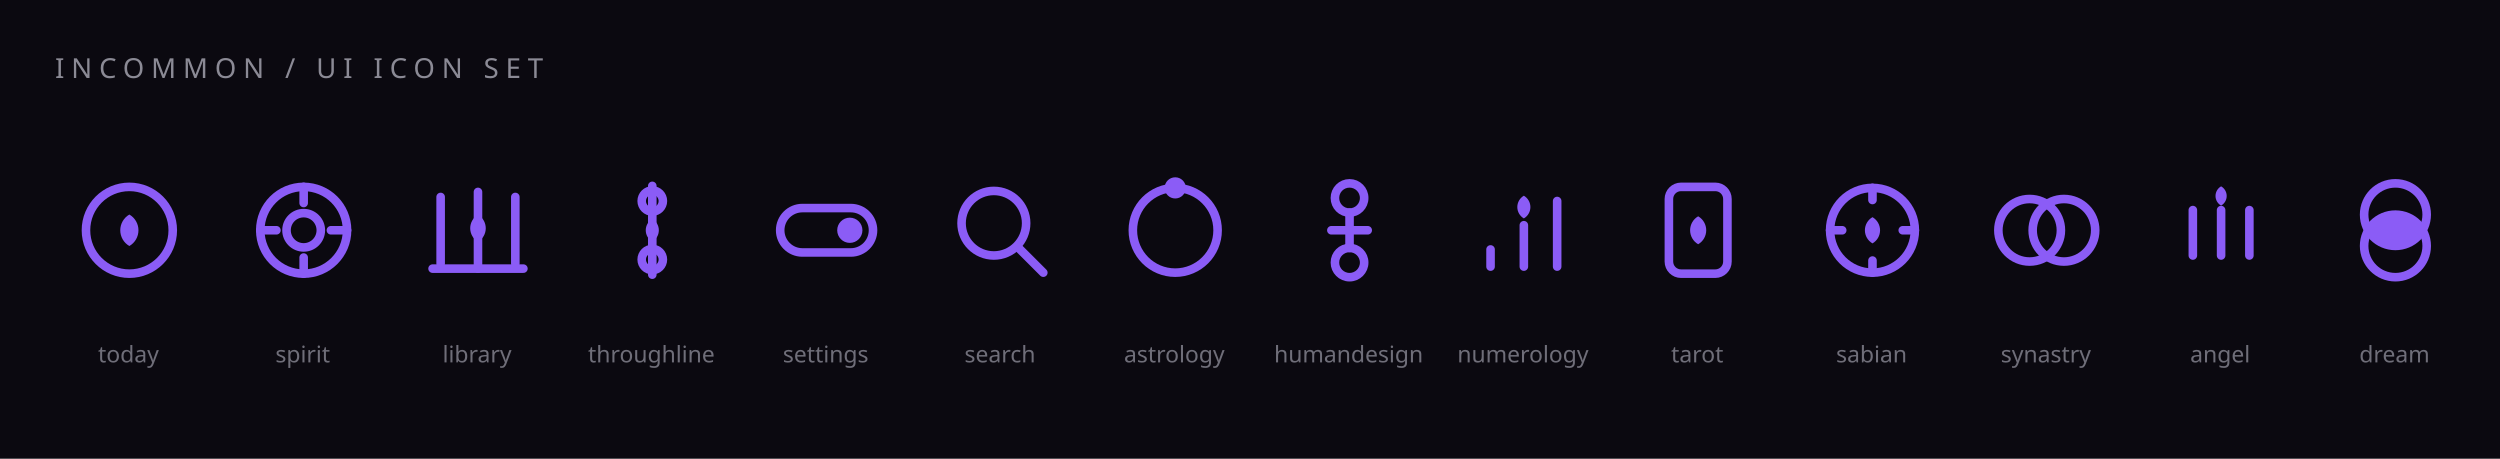
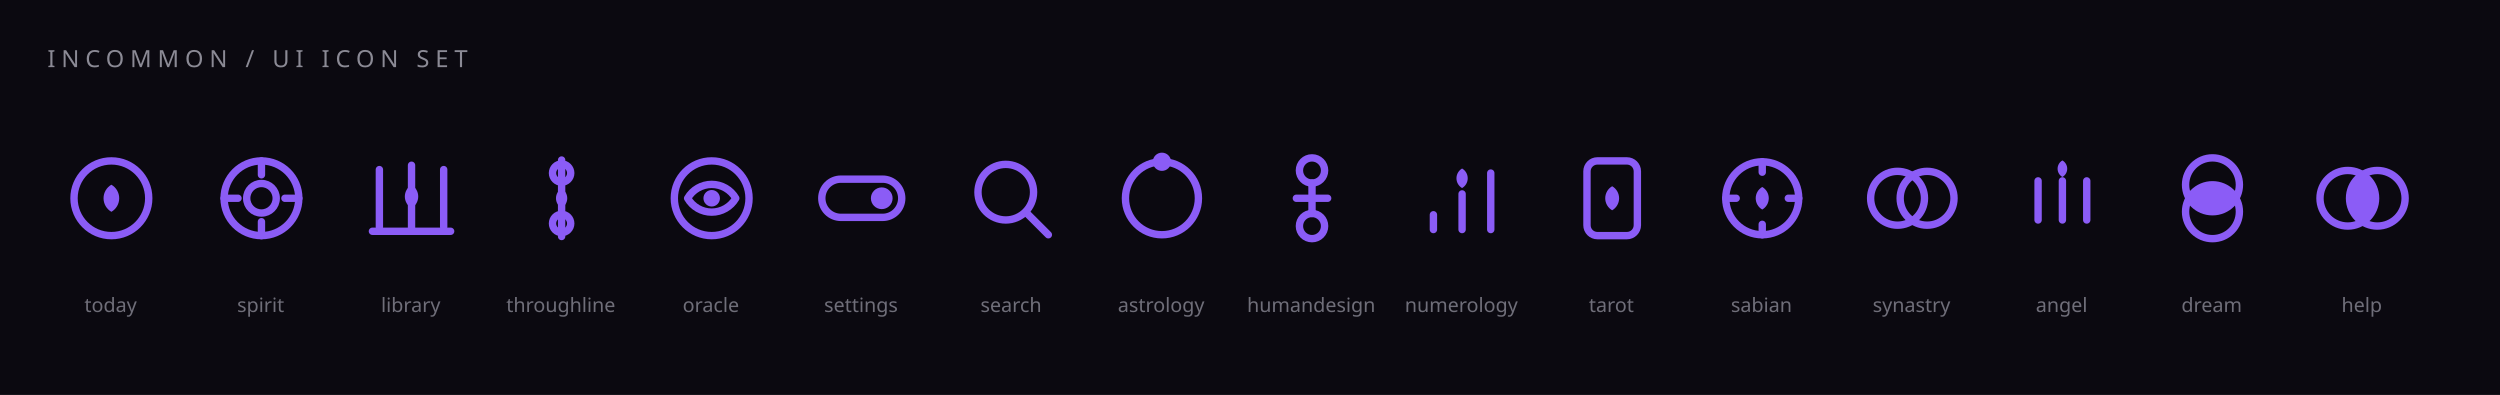
- <svg xmlns="http://www.w3.org/2000/svg" viewBox="0 0 1090 200">
-   <rect width="1090" height="200" fill="#0b0910" />
+ <svg xmlns="http://www.w3.org/2000/svg" viewBox="0 0 1266 200">
+   <rect width="1266" height="200" fill="#0b0910" />
  <text x="24" y="34" fill="#8b8a95" font-family="Karla, system-ui, sans-serif" font-size="12" letter-spacing="3">INCOMMON  /  UI ICON SET</text>
  <g transform="translate(30 74) scale(2.2)" color="#8b5cf6">
    <circle cx="12" cy="12" r="8.6" fill="none" stroke="currentColor" stroke-width="1.7" stroke-linecap="round" stroke-linejoin="round" />
    <path d="M12 8.88A3.6 3.6 0 0 1 12 15.12A3.6 3.6 0 0 1 12 8.88Z" fill="currentColor" />
  </g>
  <text x="56" y="158" fill="#6f6e79" font-family="Karla, system-ui, sans-serif" font-size="10" text-anchor="middle">today</text>
  <g transform="translate(106 74) scale(2.2)" color="#8b5cf6">
    <circle cx="12" cy="12" r="8.6" fill="none" stroke="currentColor" stroke-width="1.7" stroke-linecap="round" stroke-linejoin="round" />
    <circle cx="12" cy="12" r="3.4" fill="none" stroke="currentColor" stroke-width="1.7" stroke-linecap="round" stroke-linejoin="round" />
    <path d="M12 3.4v3.2M12 17.4v3.2M3.4 12h3.2M17.4 12h3.2" fill="none" stroke="currentColor" stroke-width="1.7" stroke-linecap="round" stroke-linejoin="round" />
  </g>
  <text x="132" y="158" fill="#6f6e79" font-family="Karla, system-ui, sans-serif" font-size="10" text-anchor="middle">spirit</text>
  <g transform="translate(182 74) scale(2.2)" color="#8b5cf6">
    <path d="M4.6 5.4v13.2M12 4.4v15.2M19.4 5.4v13.2" fill="none" stroke="currentColor" stroke-width="1.7" stroke-linecap="round" stroke-linejoin="round" />
    <path d="M3 19.6h18" fill="none" stroke="currentColor" stroke-width="1.7" stroke-linecap="round" stroke-linejoin="round" />
    <path d="M12 8.92A3.1 3.1 0 0 1 12 14.28A3.1 3.1 0 0 1 12 8.92Z" fill="currentColor" />
  </g>
  <text x="208" y="158" fill="#6f6e79" font-family="Karla, system-ui, sans-serif" font-size="10" text-anchor="middle">library</text>
  <g transform="translate(258 74) scale(2.2)" color="#8b5cf6">
    <path d="M12 3.2v17.6" fill="none" stroke="currentColor" stroke-width="1.7" stroke-linecap="round" stroke-linejoin="round" />
    <circle cx="12" cy="6.2" r="2.1" fill="none" stroke="currentColor" stroke-width="1.7" stroke-linecap="round" stroke-linejoin="round" />
    <path d="M12 9.75A2.6 2.6 0 0 1 12 14.25A2.6 2.6 0 0 1 12 9.75Z" fill="currentColor" />
    <circle cx="12" cy="17.8" r="2.1" fill="none" stroke="currentColor" stroke-width="1.7" stroke-linecap="round" stroke-linejoin="round" />
  </g>
  <text x="284" y="158" fill="#6f6e79" font-family="Karla, system-ui, sans-serif" font-size="10" text-anchor="middle">throughline</text>
  <g transform="translate(334 74) scale(2.2)" color="#8b5cf6">
+     <circle cx="12" cy="12" r="8.6" fill="none" stroke="currentColor" stroke-width="1.7" stroke-linecap="round" stroke-linejoin="round" />
+     <path d="M6.46 12A6.4 6.4 0 0 1 17.54 12A6.4 6.4 0 0 1 6.46 12Z" fill="none" stroke="currentColor" stroke-width="1.7" stroke-linecap="round" stroke-linejoin="round" />
+     <circle cx="12" cy="12" r="1.9" fill="currentColor" />
+   </g>
+   <text x="360" y="158" fill="#6f6e79" font-family="Karla, system-ui, sans-serif" font-size="10" text-anchor="middle">oracle</text>
+   <g transform="translate(410 74) scale(2.2)" color="#8b5cf6">
    <rect x="2.8" y="7.6" width="18.4" height="8.8" rx="4.4" fill="none" stroke="currentColor" stroke-width="1.7" stroke-linecap="round" stroke-linejoin="round" />
    <circle cx="16.6" cy="12" r="2.5" fill="currentColor" />
  </g>
-   <text x="360" y="158" fill="#6f6e79" font-family="Karla, system-ui, sans-serif" font-size="10" text-anchor="middle">settings</text>
-   <g transform="translate(410 74) scale(2.2)" color="#8b5cf6">
+   <text x="436" y="158" fill="#6f6e79" font-family="Karla, system-ui, sans-serif" font-size="10" text-anchor="middle">settings</text>
+   <g transform="translate(486 74) scale(2.2)" color="#8b5cf6">
    <circle cx="10.6" cy="10.6" r="6.4" fill="none" stroke="currentColor" stroke-width="1.7" stroke-linecap="round" stroke-linejoin="round" />
    <path d="M15.3 15.3l5.1 5.1" fill="none" stroke="currentColor" stroke-width="1.7" stroke-linecap="round" stroke-linejoin="round" />
  </g>
-   <text x="436" y="158" fill="#6f6e79" font-family="Karla, system-ui, sans-serif" font-size="10" text-anchor="middle">search</text>
-   <g transform="translate(486 74) scale(2.2)" color="#8b5cf6">
+   <text x="512" y="158" fill="#6f6e79" font-family="Karla, system-ui, sans-serif" font-size="10" text-anchor="middle">search</text>
+   <g transform="translate(562 74) scale(2.2)" color="#8b5cf6">
    <circle cx="12" cy="12" r="8.4" fill="none" stroke="currentColor" stroke-width="1.7" stroke-linecap="round" stroke-linejoin="round" />
    <circle cx="12" cy="3.6" r="2.1" fill="currentColor" />
  </g>
-   <text x="512" y="158" fill="#6f6e79" font-family="Karla, system-ui, sans-serif" font-size="10" text-anchor="middle">astrology</text>
-   <g transform="translate(562 74) scale(2.2)" color="#8b5cf6">
+   <text x="588" y="158" fill="#6f6e79" font-family="Karla, system-ui, sans-serif" font-size="10" text-anchor="middle">astrology</text>
+   <g transform="translate(638 74) scale(2.2)" color="#8b5cf6">
    <circle cx="12" cy="5.6" r="2.9" fill="none" stroke="currentColor" stroke-width="1.7" stroke-linecap="round" stroke-linejoin="round" />
    <circle cx="12" cy="18.4" r="2.9" fill="none" stroke="currentColor" stroke-width="1.7" stroke-linecap="round" stroke-linejoin="round" />
    <path d="M12 8.5v7" fill="none" stroke="currentColor" stroke-width="1.7" stroke-linecap="round" stroke-linejoin="round" />
    <path d="M8.4 12h7.2" fill="none" stroke="currentColor" stroke-width="1.7" stroke-linecap="round" stroke-linejoin="round" />
  </g>
-   <text x="588" y="158" fill="#6f6e79" font-family="Karla, system-ui, sans-serif" font-size="10" text-anchor="middle">humandesign</text>
-   <g transform="translate(638 74) scale(2.2)" color="#8b5cf6">
+   <text x="664" y="158" fill="#6f6e79" font-family="Karla, system-ui, sans-serif" font-size="10" text-anchor="middle">humandesign</text>
+   <g transform="translate(714 74) scale(2.2)" color="#8b5cf6">
    <path d="M5.4 15.8v3.4M12 11v8.2M18.6 6.2v13" fill="none" stroke="currentColor" stroke-width="1.7" stroke-linecap="round" stroke-linejoin="round" />
    <path d="M12 5.15A2.6 2.6 0 0 1 12 9.65A2.6 2.6 0 0 1 12 5.15Z" fill="currentColor" />
  </g>
-   <text x="664" y="158" fill="#6f6e79" font-family="Karla, system-ui, sans-serif" font-size="10" text-anchor="middle">numerology</text>
-   <g transform="translate(714 74) scale(2.2)" color="#8b5cf6">
+   <text x="740" y="158" fill="#6f6e79" font-family="Karla, system-ui, sans-serif" font-size="10" text-anchor="middle">numerology</text>
+   <g transform="translate(790 74) scale(2.2)" color="#8b5cf6">
    <rect x="6.2" y="3.4" width="11.6" height="17.2" rx="2.4" fill="none" stroke="currentColor" stroke-width="1.7" stroke-linecap="round" stroke-linejoin="round" />
    <path d="M12 9.23A3.2 3.2 0 0 1 12 14.77A3.2 3.2 0 0 1 12 9.23Z" fill="currentColor" />
  </g>
-   <text x="740" y="158" fill="#6f6e79" font-family="Karla, system-ui, sans-serif" font-size="10" text-anchor="middle">tarot</text>
-   <g transform="translate(790 74) scale(2.2)" color="#8b5cf6">
+   <text x="816" y="158" fill="#6f6e79" font-family="Karla, system-ui, sans-serif" font-size="10" text-anchor="middle">tarot</text>
+   <g transform="translate(866 74) scale(2.2)" color="#8b5cf6">
    <circle cx="12" cy="12" r="8.4" fill="none" stroke="currentColor" stroke-width="1.7" stroke-linecap="round" stroke-linejoin="round" />
    <path d="M12 3.6v2.4M12 18v2.4M3.6 12h2.4M18 12h2.4" fill="none" stroke="currentColor" stroke-width="1.7" stroke-linecap="round" stroke-linejoin="round" />
    <path d="M12 9.40A3 3 0 0 1 12 14.60A3 3 0 0 1 12 9.40Z" fill="currentColor" />
  </g>
-   <text x="816" y="158" fill="#6f6e79" font-family="Karla, system-ui, sans-serif" font-size="10" text-anchor="middle">sabian</text>
-   <g transform="translate(866 74) scale(2.2)" color="#8b5cf6">
+   <text x="892" y="158" fill="#6f6e79" font-family="Karla, system-ui, sans-serif" font-size="10" text-anchor="middle">sabian</text>
+   <g transform="translate(942 74) scale(2.2)" color="#8b5cf6">
    <circle cx="8.6" cy="12" r="6.2" fill="none" stroke="currentColor" stroke-width="1.7" stroke-linecap="round" stroke-linejoin="round" />
    <circle cx="15.4" cy="12" r="6.2" fill="none" stroke="currentColor" stroke-width="1.7" stroke-linecap="round" stroke-linejoin="round" />
  </g>
-   <text x="892" y="158" fill="#6f6e79" font-family="Karla, system-ui, sans-serif" font-size="10" text-anchor="middle">synastry</text>
-   <g transform="translate(942 74) scale(2.2)" color="#8b5cf6">
+   <text x="968" y="158" fill="#6f6e79" font-family="Karla, system-ui, sans-serif" font-size="10" text-anchor="middle">synastry</text>
+   <g transform="translate(1018 74) scale(2.2)" color="#8b5cf6">
    <path d="M6.4 8v9M12 8v9M17.6 8v9" fill="none" stroke="currentColor" stroke-width="1.7" stroke-linecap="round" stroke-linejoin="round" />
    <path d="M12 3.29A2.2 2.2 0 0 1 12 7.11A2.2 2.2 0 0 1 12 3.29Z" fill="currentColor" />
  </g>
-   <text x="968" y="158" fill="#6f6e79" font-family="Karla, system-ui, sans-serif" font-size="10" text-anchor="middle">angel</text>
-   <g transform="translate(1018 74) scale(2.2)" color="#8b5cf6">
+   <text x="1044" y="158" fill="#6f6e79" font-family="Karla, system-ui, sans-serif" font-size="10" text-anchor="middle">angel</text>
+   <g transform="translate(1094 74) scale(2.2)" color="#8b5cf6">
    <circle cx="12" cy="8.9" r="6.2" fill="none" stroke="currentColor" stroke-width="1.7" stroke-linecap="round" stroke-linejoin="round" />
    <circle cx="12" cy="15.1" r="6.2" fill="none" stroke="currentColor" stroke-width="1.7" stroke-linecap="round" stroke-linejoin="round" />
    <path d="M6.63 12A6.2 6.2 0 0 1 17.37 12A6.2 6.2 0 0 1 6.63 12Z" fill="currentColor" />
  </g>
-   <text x="1044" y="158" fill="#6f6e79" font-family="Karla, system-ui, sans-serif" font-size="10" text-anchor="middle">dream</text>
-   <g transform="translate(1094 74) scale(2.2)" color="#8b5cf6">
+   <text x="1120" y="158" fill="#6f6e79" font-family="Karla, system-ui, sans-serif" font-size="10" text-anchor="middle">dream</text>
+   <g transform="translate(1170 74) scale(2.2)" color="#8b5cf6">
    <circle cx="8.6" cy="12" r="6.4" fill="none" stroke="currentColor" stroke-width="1.7" stroke-linecap="round" stroke-linejoin="round" />
    <circle cx="15.4" cy="12" r="6.4" fill="none" stroke="currentColor" stroke-width="1.7" stroke-linecap="round" stroke-linejoin="round" />
    <path d="M12 6.58A6.4 6.4 0 0 1 12 17.42A6.4 6.4 0 0 1 12 6.58Z" fill="currentColor" />
  </g>
-   <text x="1120" y="158" fill="#6f6e79" font-family="Karla, system-ui, sans-serif" font-size="10" text-anchor="middle">help</text>
+   <text x="1196" y="158" fill="#6f6e79" font-family="Karla, system-ui, sans-serif" font-size="10" text-anchor="middle">help</text>
</svg>
